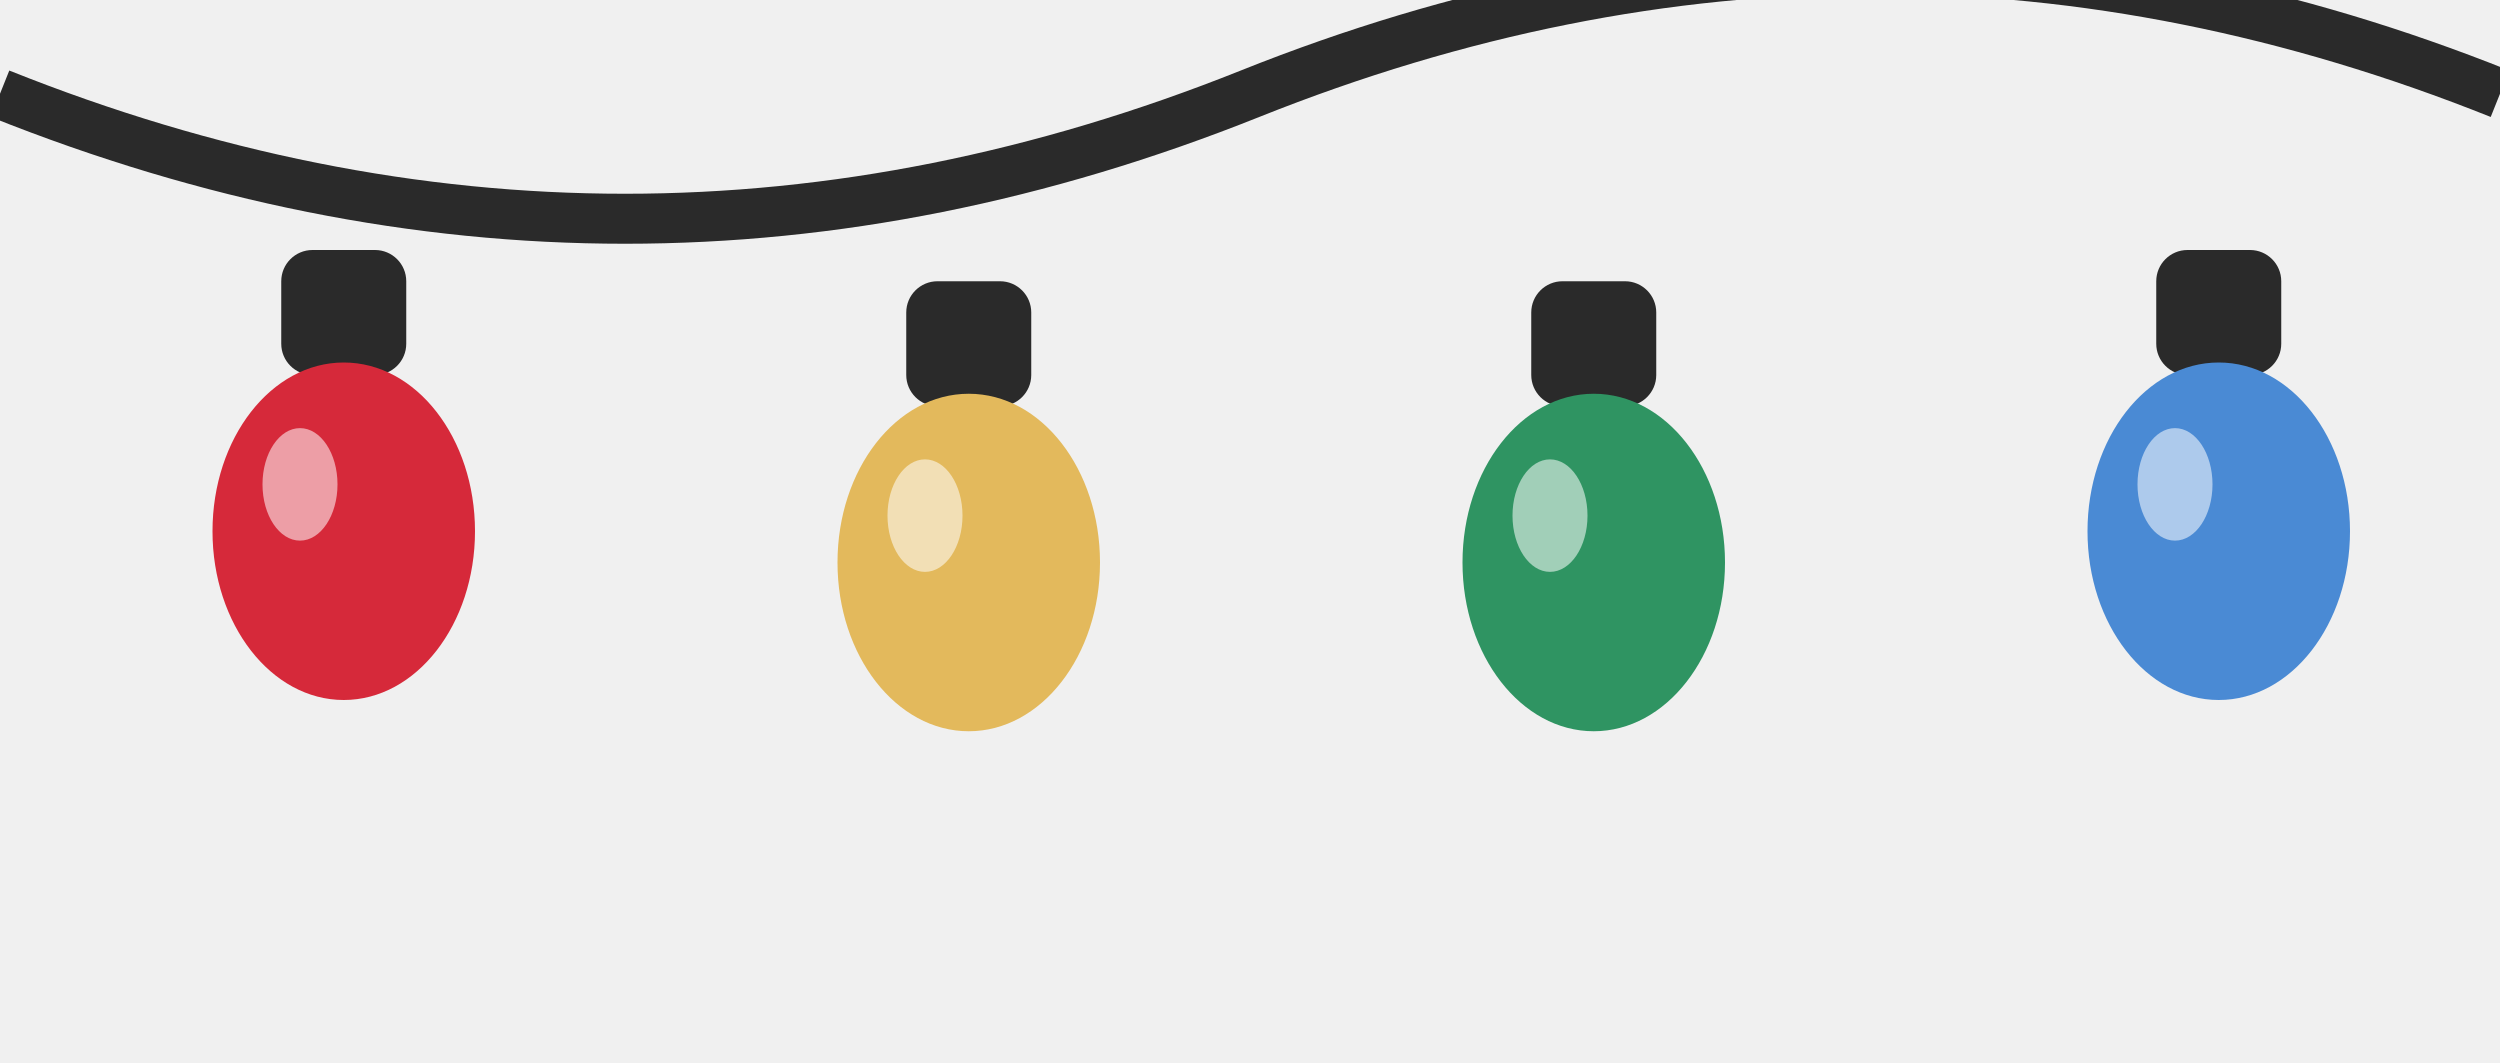
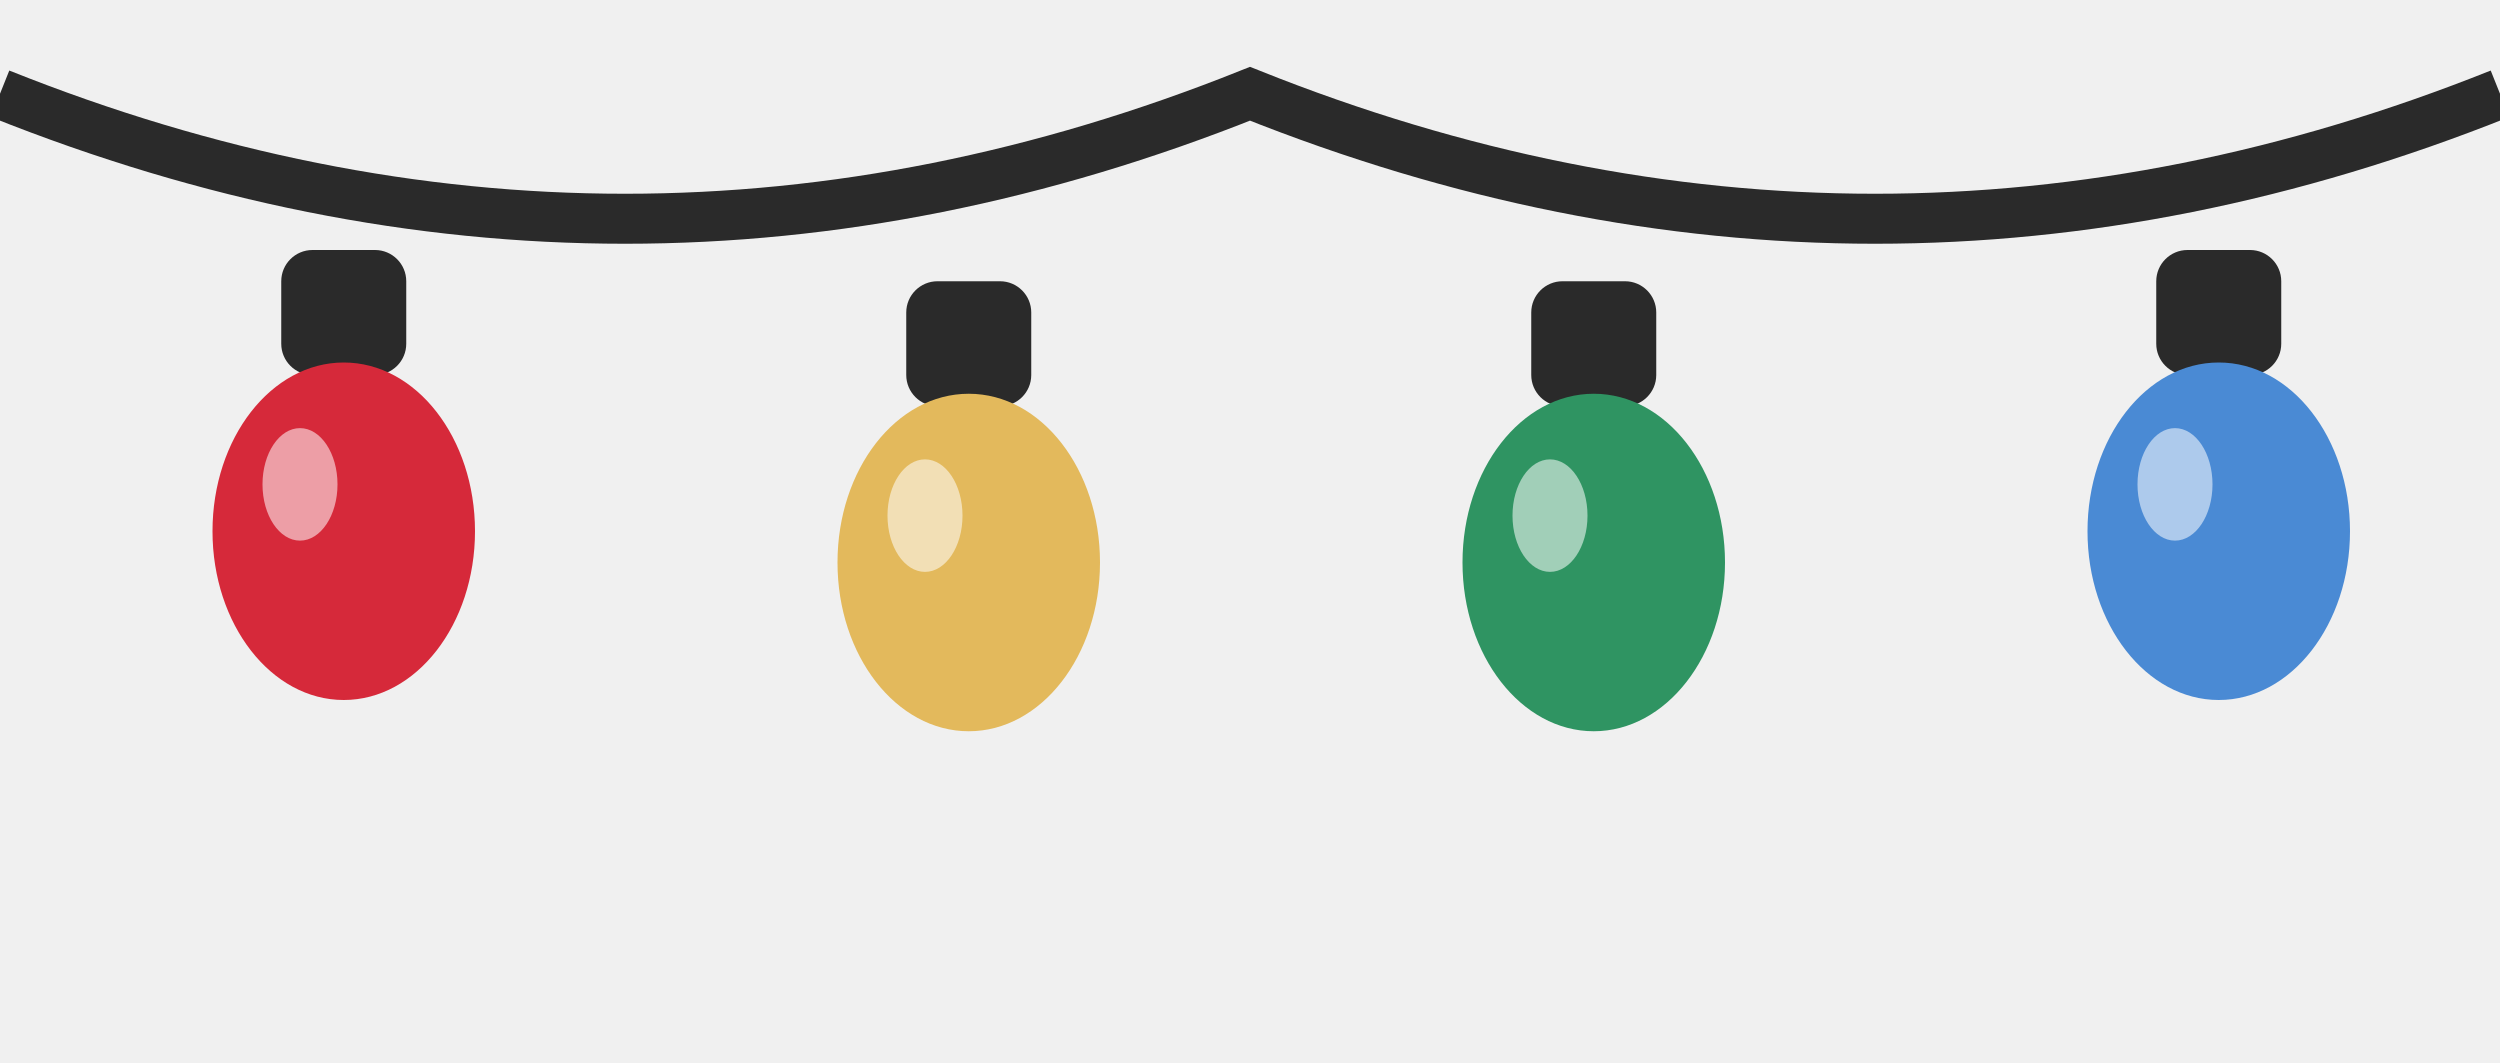
<svg xmlns="http://www.w3.org/2000/svg" width="80" height="34" viewBox="0 0 80 34">
-   <path d="M0 3Q20 11 40 3T80 3" fill="none" stroke="#2a2a2a" stroke-width="1.6" />
+   <path d="M0 3Q20 11 40 3Q60 11 80 3" fill="none" stroke="#2a2a2a" stroke-width="1.6" />
  <g>
    <rect x="9" y="8" width="4" height="4" rx="1" fill="#2a2a2a" />
    <ellipse cx="11" cy="17" rx="4.2" ry="5.4" fill="#d6293a" />
    <rect x="29" y="9" width="4" height="4" rx="1" fill="#2a2a2a" />
    <ellipse cx="31" cy="18" rx="4.2" ry="5.4" fill="#e3b95c" />
    <rect x="49" y="9" width="4" height="4" rx="1" fill="#2a2a2a" />
    <ellipse cx="51" cy="18" rx="4.2" ry="5.4" fill="#2f9462" />
    <rect x="69" y="8" width="4" height="4" rx="1" fill="#2a2a2a" />
    <ellipse cx="71" cy="17" rx="4.2" ry="5.4" fill="#4a8ad4" />
  </g>
  <g fill="#fff" opacity=".55">
    <ellipse cx="9.6" cy="15.5" rx="1.2" ry="1.8" />
    <ellipse cx="29.6" cy="16.5" rx="1.2" ry="1.8" />
    <ellipse cx="49.6" cy="16.5" rx="1.2" ry="1.8" />
    <ellipse cx="69.6" cy="15.5" rx="1.2" ry="1.8" />
  </g>
</svg>
